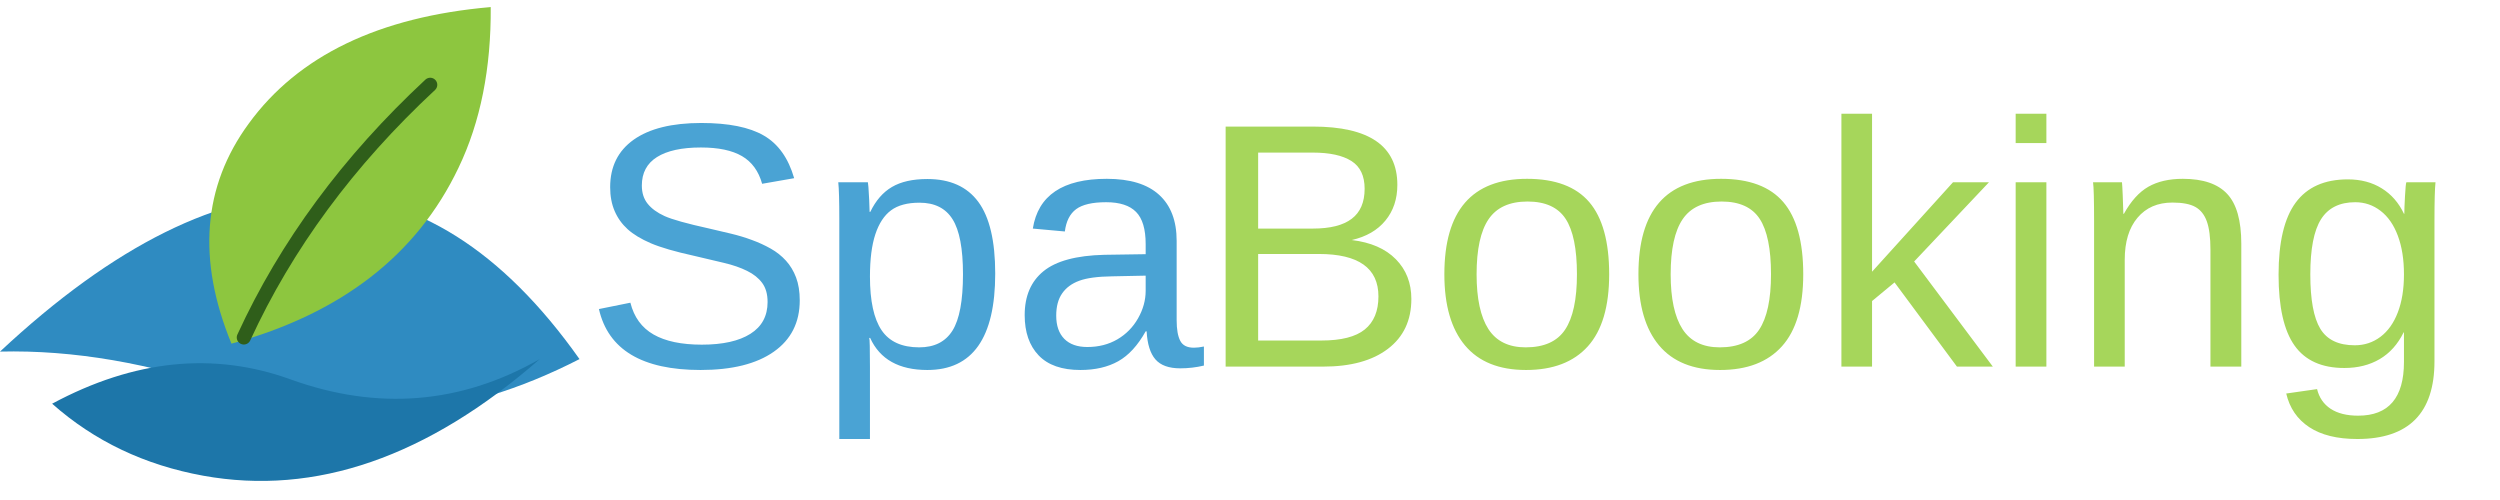
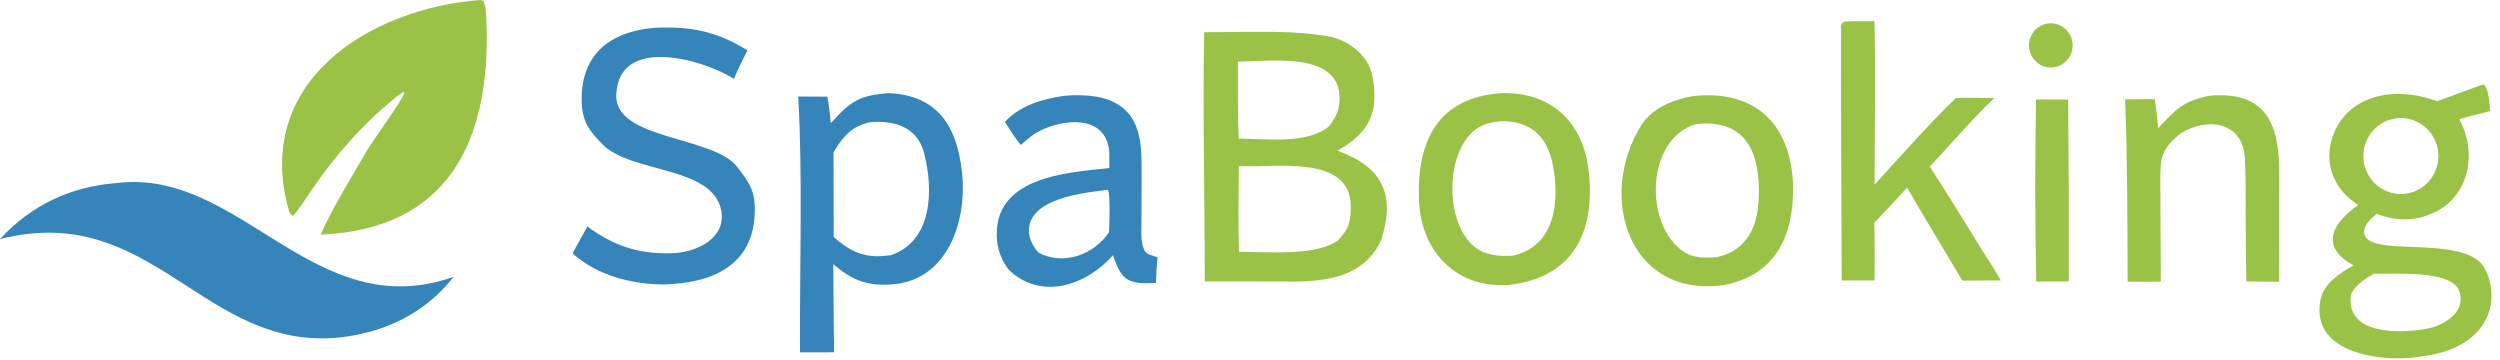
- <svg xmlns="http://www.w3.org/2000/svg" width="566" height="113" viewBox="0 0 566 113" fill="none" role="img" aria-label="SpaBooking">
-   <path d="M0 79.6C25.8 55.5 49.8 43.6 72 43.9c22.1.4 41.8 12.8 59.2 37.4-26.9 13.8-53.2 16.2-78.8 7.3C34.1 82.2 16.6 79.2 0 79.6Z" fill="#2F8BC1" />
-   <path d="M11.8 91.4c18.6-10 36.6-11.8 54-5.5 19.7 7.1 38.5 5.6 56.4-4.6-25.4 22.2-50.8 31-76.2 26.4-13.2-2.4-24.6-7.8-34.2-16.3Z" fill="#1D76A9" />
-   <path d="M111.1 1.6c-25.3 2.2-43.6 11-54.8 26.4-10.4 14.2-11.7 30.8-3.9 49.8 24.9-6.8 42-20.1 51.4-39.8 5-10.4 7.4-22.6 7.3-36.4Z" fill="#8DC63F" />
-   <path d="M55.2 76.4c9.6-20.9 23.7-40 42.2-57.2" stroke="#2F5E1A" stroke-width="3.2" stroke-linecap="round" />
-   <text x="132" y="83" font-family="Avenir Next, Helvetica Neue, Arial, sans-serif" font-size="79" font-weight="300" fill="#4AA3D4">Spa</text>
-   <text x="271" y="83" font-family="Avenir Next, Helvetica Neue, Arial, sans-serif" font-size="79" font-weight="300" fill="#A6D65B">Booking</text>
+ <svg xmlns="http://www.w3.org/2000/svg" width="271" height="39" viewBox="0 0 271 39" fill="none">
+   <path d="M52.025 0.001C52.136 -0.009 52.283 0.058 52.394 0.098C52.672 0.636 52.715 1.774 52.737 2.397C53.198 15.309 48.591 24.849 34.75 25.438C36.091 22.433 38.067 19.292 39.695 16.454C40.378 15.263 43.645 10.845 43.838 10.055L43.704 9.984L43.182 10.334C39.516 13.206 36.364 16.812 33.733 20.66C33.422 21.115 32.033 23.273 31.717 23.405C31.545 23.289 31.396 23.114 31.338 22.91C27.32 8.903 39.992 0.935 52.025 0.001Z" fill="#99C246" />
+   <path d="M12.672 19.84C26.084 18.206 34.051 35.346 49.163 30.011C49.132 30.052 49.1 30.093 49.069 30.133C45.96 34.039 41.65 36.041 36.802 36.582C22.033 38.08 16.513 21.709 0 25.918C3.392 22.209 7.729 20.207 12.672 19.84Z" fill="#3585BA" />
+   <path d="M70.963 3.011C74.905 2.843 77.654 3.38 81.028 5.458C80.453 6.557 80.04 7.415 79.555 8.557C76.595 6.593 67.071 3.64 66.8 10.282C66.6 15.171 77.32 14.728 79.901 18.078C81.058 19.579 81.844 20.545 81.82 22.701C81.833 28.944 76.952 30.726 71.856 30.837C68.408 30.803 64.679 29.837 62.064 27.464L63.667 24.55C66.634 26.724 69.371 27.592 73.02 27.439C75.535 27.333 78.717 25.816 78.188 22.86C77.31 17.958 68.414 18.821 65.298 15.635C64.002 14.309 63.221 13.357 63.072 11.409C62.764 5.954 66.079 3.426 70.963 3.011Z" fill="#3585BA" />
+   <path d="M199.96 2.337C200.991 2.28 202.148 2.299 203.19 2.294C203.34 7.955 203.199 14.316 203.205 20.026C205.599 17.393 209.539 12.972 212.027 10.623C213.386 10.565 214.826 10.617 216.19 10.643C214.452 12.162 211.042 16.116 209.186 18.056C211.117 20.998 213.069 24.261 214.951 27.262C215.639 28.323 216.266 29.29 216.886 30.399L212.712 30.415C210.754 27.079 208.626 23.63 206.729 20.337C205.559 21.624 204.371 22.896 203.167 24.152C203.243 26.177 203.205 28.367 203.207 30.405L199.639 30.403L199.555 8.815C199.555 6.97 199.558 5.124 199.571 3.279C199.573 2.73 199.488 2.618 199.96 2.337Z" fill="#99C246" />
+   <path d="M220.708 10.782L224.191 10.794C224.25 17.363 224.269 23.933 224.248 30.503L220.726 30.524C220.59 24.305 220.587 17.005 220.708 10.782Z" fill="#99C246" />
+   <path d="M221.574 2.643C222.392 2.371 223.289 2.571 223.92 3.164C224.551 3.757 224.814 4.65 224.608 5.496C224.402 6.342 223.758 7.007 222.926 7.234C221.688 7.573 220.408 6.851 220.041 5.606C219.674 4.361 220.353 3.047 221.574 2.643Z" fill="#99C246" />
+   <path d="M239.464 10.387C239.843 10.347 240.223 10.326 240.604 10.324C246.072 10.286 247.086 14.179 247.071 18.798C247.059 22.701 247.064 26.637 247.061 30.54L243.51 30.513C243.451 27.807 243.424 25.1 243.432 22.393C243.431 20.626 243.433 18.935 243.344 17.169C243.141 13.169 239.26 12.664 236.392 14.454C234.26 16.177 234.161 17.067 234.178 19.675C234.205 23.286 234.213 26.908 234.232 30.52C233.05 30.555 231.822 30.533 230.636 30.528C230.607 23.847 230.622 17.447 230.361 10.765L233.572 10.745C233.74 11.868 233.869 12.765 233.935 13.896C235.842 11.877 236.665 10.937 239.464 10.387Z" fill="#99C246" />
+   <path d="M96.406 10.094C101.676 10.365 103.742 13.718 104.281 18.673C104.854 23.935 102.754 30.353 96.746 30.824C94.048 31.035 92.371 30.395 90.33 28.636L90.37 34.573L90.417 38.188L86.717 38.195C86.674 29.536 87.023 18.932 86.526 10.463L89.69 10.479C89.876 11.485 89.96 12.331 90.058 13.352C92.203 10.968 93.167 10.313 96.406 10.094ZM100.17 16.588C99.429 13.729 96.884 13.004 94.233 13.255C92.389 13.715 91.456 14.676 90.509 16.264C90.454 16.353 90.402 16.445 90.353 16.538L90.371 25.682C91.857 27.038 93.388 27.876 95.471 27.766C95.84 27.743 96.209 27.71 96.576 27.665C101.092 26.115 101.21 20.603 100.17 16.588Z" fill="#3585BA" />
+   <path d="M115.244 10.405C116.552 10.251 118.58 10.297 119.833 10.708C123.905 12.042 123.754 15.749 123.751 19.212L123.737 24.139C123.731 25.078 123.63 26.335 124.086 27.191C124.297 27.585 125.053 27.752 125.482 27.882C125.384 28.826 125.345 29.728 125.302 30.676C122.385 30.805 121.595 30.526 120.65 27.667L120.605 27.717C117.711 30.93 112.935 32.586 109.412 29.305C108.688 28.497 108.176 27.174 108.079 26.103C107.455 19.145 115.629 18.712 120.253 18.217C120.256 17.877 120.242 17.456 120.253 17.13C120.399 12.696 116.104 12.693 113.104 14.001C112.037 14.466 111.536 14.962 110.647 15.714C110.014 14.934 109.471 14.058 108.924 13.212C110.611 11.437 112.919 10.742 115.244 10.405ZM120.054 20.582C117.834 20.857 111.351 21.413 111.532 25.161C111.566 25.883 112.057 26.873 112.582 27.388C115.25 28.825 118.619 27.613 120.224 25.157C120.244 24.512 120.386 20.951 120.097 20.606L120.054 20.582Z" fill="#3585BA" />
+   <path d="M130.533 3.493C135.034 3.509 139.937 3.181 144.329 3.998C146.43 4.537 148.375 6.113 148.782 8.312C149.507 12.243 148.379 14.417 144.977 16.337C149.765 18.08 151.305 20.928 149.751 25.92C149.425 26.716 148.947 27.441 148.345 28.05C145.535 30.895 140.979 30.508 137.307 30.508L130.593 30.503C130.605 21.563 130.357 12.375 130.533 3.493ZM146.427 22.351C146.362 16.636 138.009 18.243 134.286 18.003C134.267 20.968 134.201 24.348 134.314 27.294C137.316 27.283 142.86 27.823 145.13 25.971C146.219 24.78 146.445 23.96 146.427 22.351ZM145.191 10.268C144.832 5.591 137.65 6.656 134.191 6.682C134.206 9.309 134.144 12.437 134.287 15.024C137.415 15.052 141.626 15.637 144.033 13.729C144.893 12.643 145.302 11.718 145.191 10.268Z" fill="#99C246" />
+   <path d="M162.717 10.101C168.141 9.919 171.653 13.264 172.223 18.611C172.941 25.334 170.427 30.062 163.611 30.882L163.564 30.886C157.927 31.286 154.064 27.361 153.822 21.757C153.543 15.275 155.9 10.562 162.717 10.101ZM162.517 13.146C161.551 13.27 160.707 13.455 159.89 14.089C156.632 16.618 156.64 24.119 159.793 26.714C161.004 27.709 162.481 27.806 163.996 27.716C168.611 26.689 169.094 21.795 168.315 17.829C167.691 14.648 165.742 13.015 162.517 13.146Z" fill="#99C246" />
+   <path d="M183.762 10.389C191.048 9.708 194.686 14.397 194.346 21.465C194.106 26.478 191.818 29.963 186.828 30.907L186.792 30.912C176.569 32.291 173.08 21.321 177.926 13.556C179.093 11.685 181.63 10.667 183.762 10.389ZM190.644 21.532C190.839 16.677 189.404 12.876 183.864 13.444C178.385 15.022 178.173 24.441 182.553 27.318C183.587 27.997 184.998 27.981 186.194 27.862C189.385 27.106 190.522 24.573 190.644 21.532Z" fill="#99C246" />
+   <path d="M269.257 9.177C269.812 9.696 269.85 11.244 269.927 12.038C268.728 12.365 267.817 12.526 266.571 12.929C266.663 13.094 266.751 13.262 266.833 13.434C267.701 15.235 267.862 17.411 267.21 19.308C266.66 20.935 265.481 22.267 263.943 22.997C261.798 24.037 259.806 23.976 257.617 23.19C257.286 23.487 256.9 23.807 256.633 24.163C256.397 24.477 256.214 24.897 256.276 25.298C256.669 27.808 265.403 25.72 268.611 28.229C269.477 28.906 269.903 30.236 270.032 31.301C270.219 32.859 269.837 34.347 268.866 35.578C267.244 37.636 264.647 38.404 262.163 38.684C258.46 39.285 250.346 38.43 251.546 32.481C251.905 30.697 253.65 29.606 255.126 28.766C251.388 26.735 252.828 24.179 255.63 22.225C252.995 20.523 251.836 17.773 252.877 14.733C253.456 13.085 254.661 11.739 256.224 10.995C258.726 9.782 261.649 10.056 264.194 10.964C265.797 10.402 267.412 9.765 269.037 9.193L269.257 9.177ZM266.593 31.569C265.809 29.198 259.233 29.726 257.348 29.669C256.489 30.095 254.937 31.187 254.829 32.079C254.256 36.821 261.698 36.065 263.846 35.452C265.567 34.813 267.247 33.55 266.593 31.569ZM264.196 15.911C263.651 13.712 261.451 12.373 259.278 12.917C257.09 13.464 255.759 15.707 256.308 17.919C256.858 20.131 259.079 21.469 261.262 20.903C263.431 20.341 264.743 18.11 264.196 15.911Z" fill="#99C246" />
</svg>
